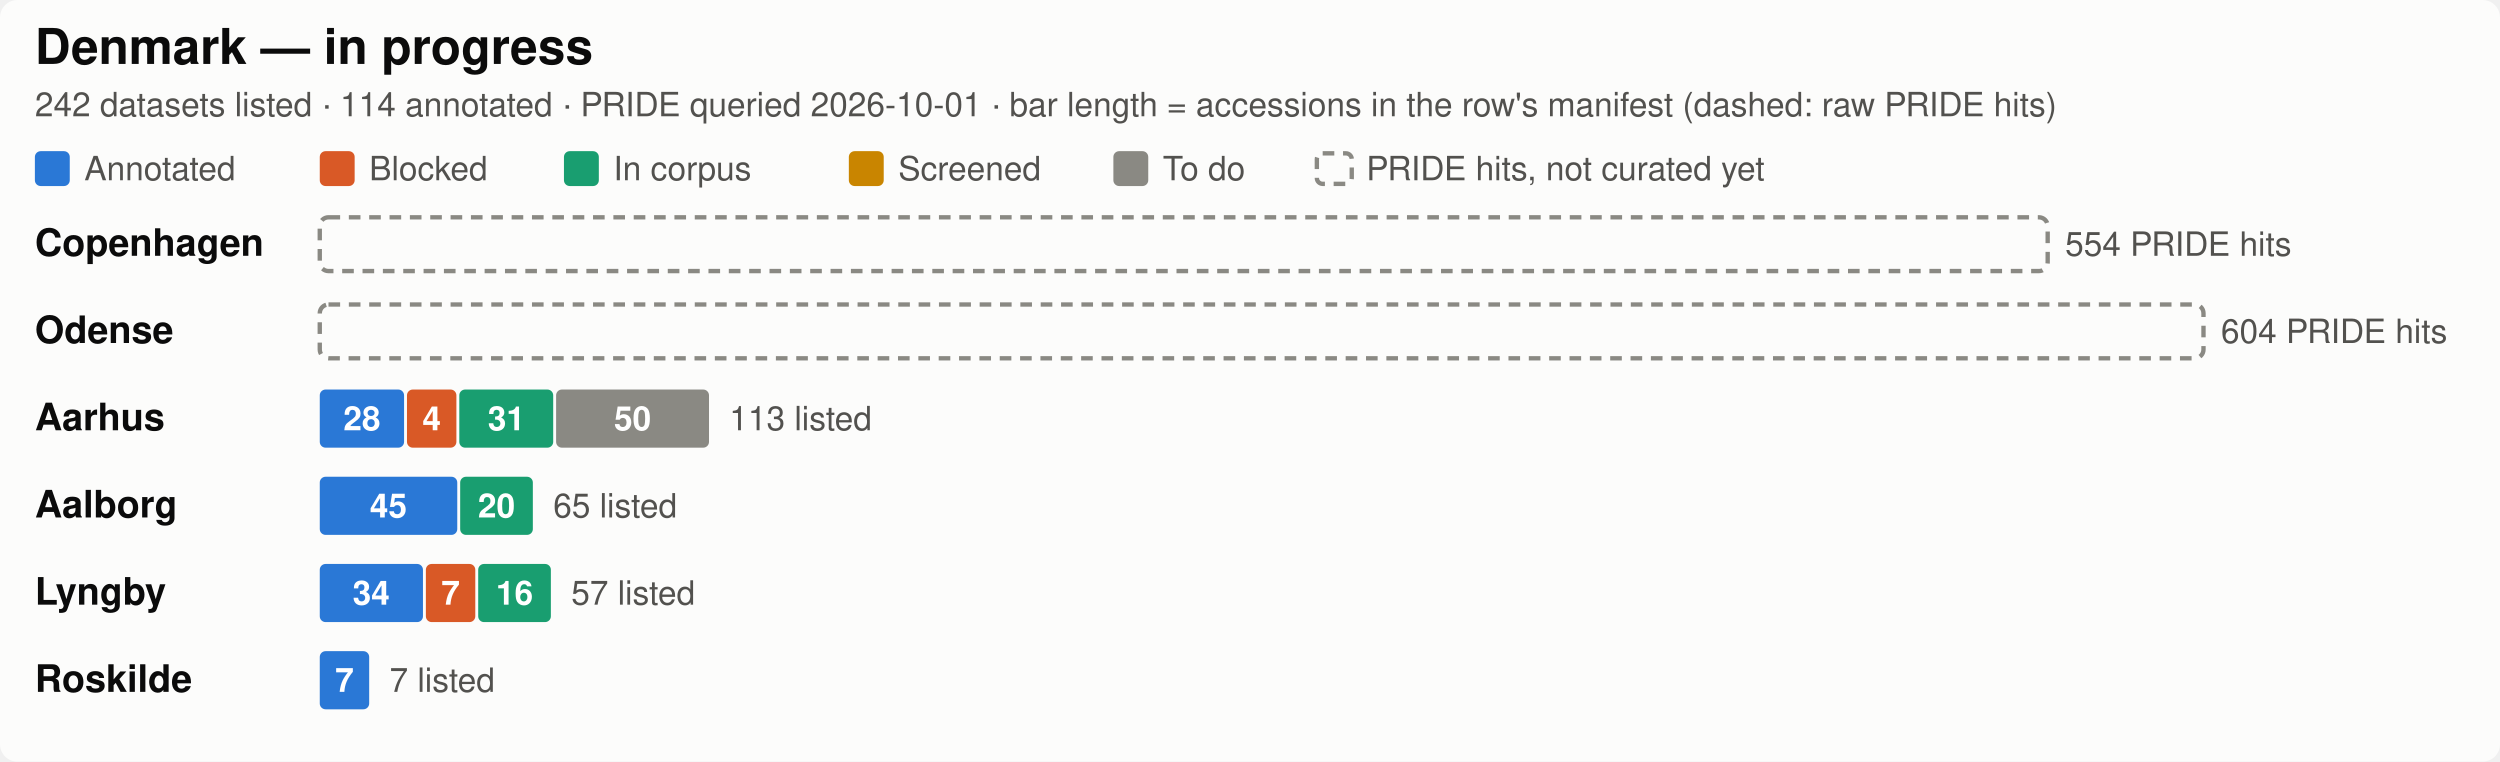
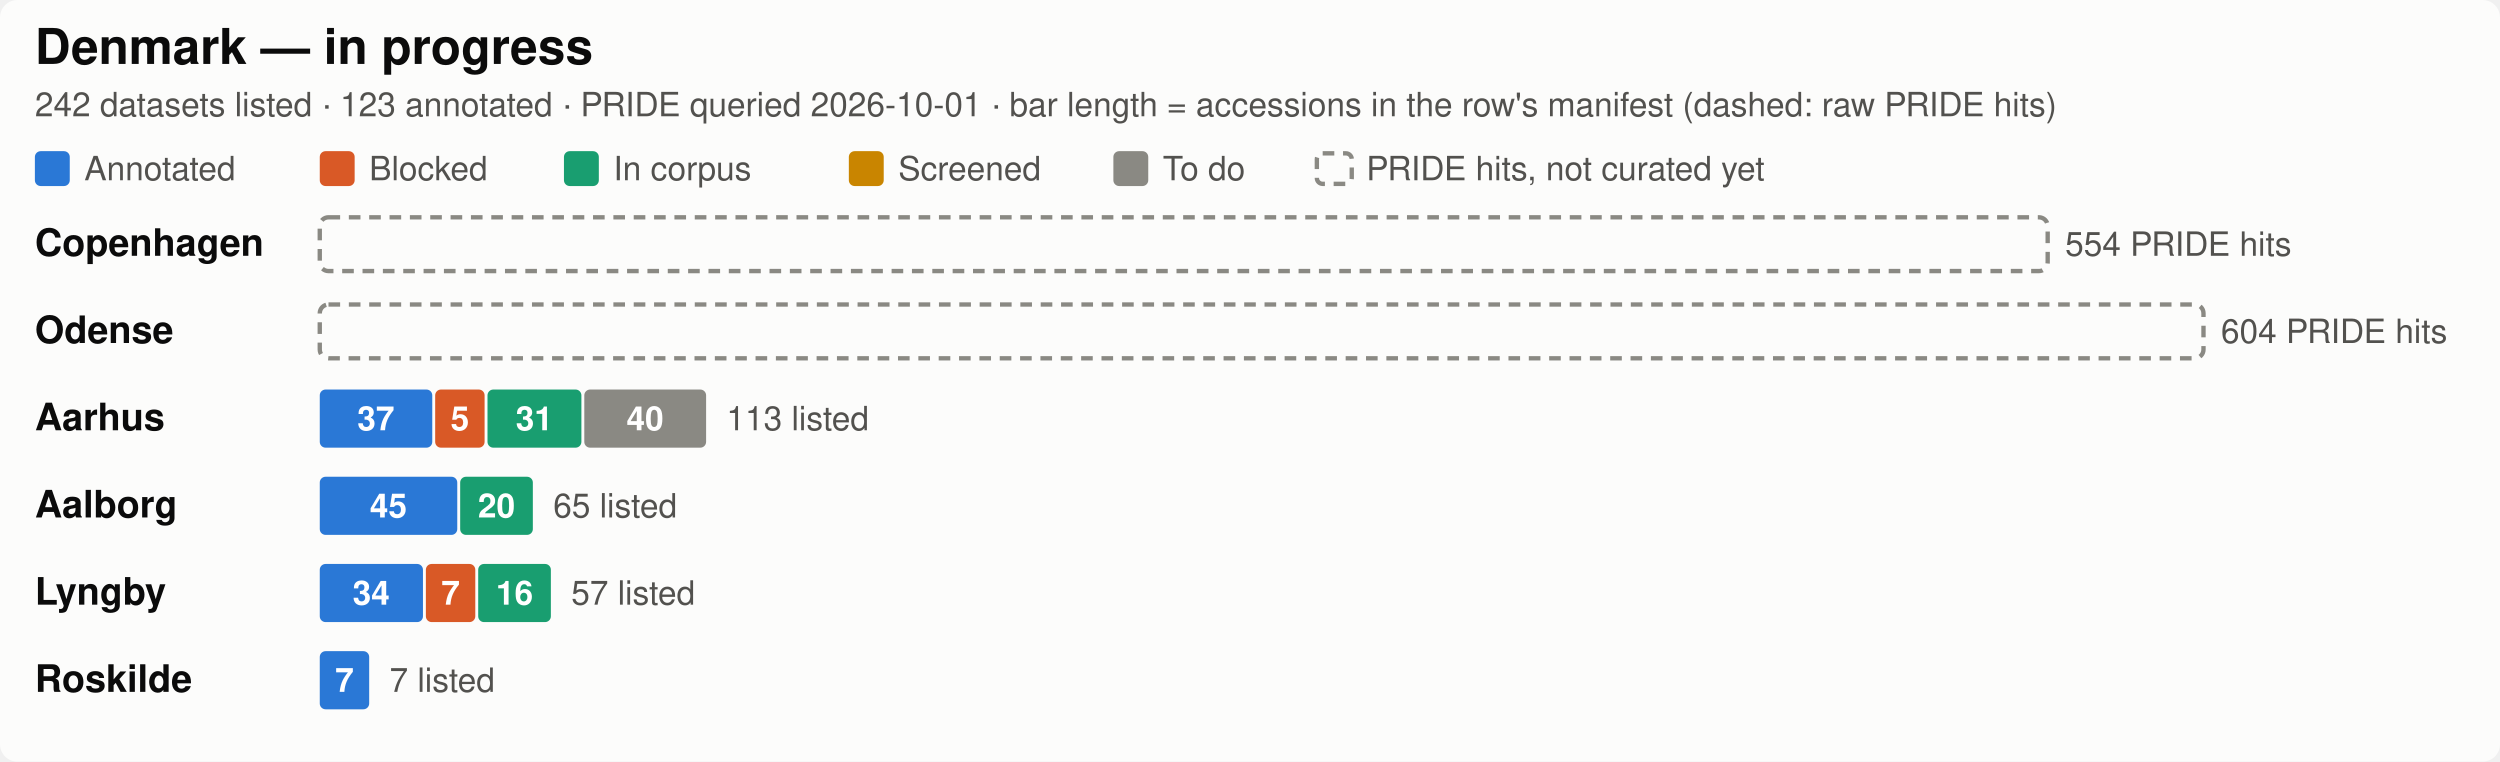
<svg xmlns="http://www.w3.org/2000/svg" width="860" height="262" viewBox="0 0 860 262" role="img" aria-label="Denmark SDRF progress by city">
  <style>
  .bg { fill: #fcfcfb; }
  .title { fill: #0b0b0b; font-size: 17px; font-weight: 600; }
  .city { fill: #0b0b0b; font-size: 13px; font-weight: 600; }
  .sub, .legend, .total { fill: #52514e; font-size: 11.5px; }
  .seg { font-size: 11.5px; font-weight: 600; fill: #ffffff; font-variant-numeric: tabular-nums; }
  .uncurated { fill: none; stroke: #8a8983; stroke-width: 1.5; stroke-dasharray: 4 3; }
  text { font-family: -apple-system, "Segoe UI", Helvetica, Arial, sans-serif; }
  .c-annotated { fill: #2a78d6; }
  .c-blocked { fill: #d95926; }
  .c-in_corpus { fill: #199e70; }
  .c-screened { fill: #c98500; }
  .c-todo { fill: #8a8983; }

  @media (prefers-color-scheme: dark) {
    .bg { fill: #1a1a19; }
    .title, .city { fill: #ffffff; }
    .sub, .legend, .total { fill: #c3c2b7; }
    .uncurated { stroke: #8f8e86; }
    .c-annotated { fill: #3987e5; }
    .c-blocked { fill: #d95926; }
    .c-in_corpus { fill: #199e70; }
    .c-screened { fill: #c98500; }
    .c-todo { fill: #6b6a65; }
  }
</style>
  <rect class="bg" width="860" height="262" rx="6" />
  <text class="title" x="12" y="22">Denmark — in progress</text>
-   <text class="sub" x="12" y="40">242 datasets listed · 114 annotated · PRIDE queried 2026-10-01 · bar length = accessions in the row's manifest (dashed: raw PRIDE hits)</text>
+   <text class="sub" x="12" y="40">242 datasets listed · 123 annotated · PRIDE queried 2026-10-01 · bar length = accessions in the row's manifest (dashed: raw PRIDE hits)</text>
  <rect class="c-annotated" fill="#2a78d6" x="12" y="52" width="12" height="12" rx="2" />
  <text class="legend" x="29" y="62">Annotated</text>
  <rect class="c-blocked" fill="#d95926" x="110" y="52" width="12" height="12" rx="2" />
  <text class="legend" x="127" y="62">Blocked</text>
  <rect class="c-in_corpus" fill="#199e70" x="194" y="52" width="12" height="12" rx="2" />
  <text class="legend" x="211" y="62">In corpus</text>
  <rect class="c-screened" fill="#c98500" x="292" y="52" width="12" height="12" rx="2" />
  <text class="legend" x="309" y="62">Screened</text>
  <rect class="c-todo" fill="#8a8983" x="383" y="52" width="12" height="12" rx="2" />
  <text class="legend" x="400" y="62">To do</text>
  <rect class="uncurated" fill="none" stroke="#8a8983" x="453" y="52.75" width="12" height="10.5" rx="2" />
  <text class="legend" x="470" y="62">PRIDE hits, not curated yet</text>
  <text class="city" x="12" y="88.0">Copenhagen</text>
  <rect class="uncurated" fill="none" stroke="#8a8983" x="110" y="74.75" width="594.4" height="18.5" rx="3" />
  <text class="total" x="710.4" y="88.0">554 PRIDE hits</text>
  <text class="city" x="12" y="118.0">Odense</text>
  <rect class="uncurated" fill="none" stroke="#8a8983" x="110" y="104.75" width="648.0" height="18.5" rx="3" />
  <text class="total" x="764.0" y="118.0">604 PRIDE hits</text>
  <text class="city" x="12" y="148.0">Aarhus</text>
-   <rect class="c-annotated" fill="#2a78d6" x="110.0" y="134" width="29.0" height="20" rx="2" />
-   <text class="seg" x="124.5" y="148.0" text-anchor="middle">28</text>
-   <rect class="c-blocked" fill="#d95926" x="140.0" y="134" width="17.0" height="20" rx="2" />
-   <text class="seg" x="148.5" y="148.0" text-anchor="middle">4</text>
-   <rect class="c-in_corpus" fill="#199e70" x="158.0" y="134" width="32.3" height="20" rx="2" />
-   <text class="seg" x="174.2" y="148.0" text-anchor="middle">31</text>
-   <rect class="c-todo" fill="#8a8983" x="191.3" y="134" width="52.6" height="20" rx="2" />
-   <text class="seg" x="217.6" y="148.0" text-anchor="middle">50</text>
-   <text class="total" x="250.9" y="148.0">113 listed</text>
+   <rect class="c-annotated" fill="#2a78d6" x="110.0" y="134" width="38.7" height="20" rx="2" />
+   <text class="seg" x="129.3" y="148.0" text-anchor="middle">37</text>
+   <rect class="c-blocked" fill="#d95926" x="149.7" y="134" width="17.0" height="20" rx="2" />
+   <text class="seg" x="158.2" y="148.0" text-anchor="middle">5</text>
+   <rect class="c-in_corpus" fill="#199e70" x="167.7" y="134" width="32.3" height="20" rx="2" />
+   <text class="seg" x="183.8" y="148.0" text-anchor="middle">31</text>
+   <rect class="c-todo" fill="#8a8983" x="201.0" y="134" width="41.9" height="20" rx="2" />
+   <text class="seg" x="221.9" y="148.0" text-anchor="middle">40</text>
+   <text class="total" x="249.9" y="148.0">113 listed</text>
  <text class="city" x="12" y="178.0">Aalborg</text>
  <rect class="c-annotated" fill="#2a78d6" x="110.0" y="164" width="47.3" height="20" rx="2" />
  <text class="seg" x="133.6" y="178.0" text-anchor="middle">45</text>
  <rect class="c-in_corpus" fill="#199e70" x="158.3" y="164" width="25.0" height="20" rx="2" />
  <text class="seg" x="170.8" y="178.0" text-anchor="middle">20</text>
  <text class="total" x="190.3" y="178.0">65 listed</text>
  <text class="city" x="12" y="208.0">Lyngby</text>
  <rect class="c-annotated" fill="#2a78d6" x="110.0" y="194" width="35.5" height="20" rx="2" />
  <text class="seg" x="127.7" y="208.0" text-anchor="middle">34</text>
  <rect class="c-blocked" fill="#d95926" x="146.5" y="194" width="17.0" height="20" rx="2" />
  <text class="seg" x="155.0" y="208.0" text-anchor="middle">7</text>
  <rect class="c-in_corpus" fill="#199e70" x="164.5" y="194" width="25.0" height="20" rx="2" />
  <text class="seg" x="177.0" y="208.0" text-anchor="middle">16</text>
  <text class="total" x="196.5" y="208.0">57 listed</text>
  <text class="city" x="12" y="238.0">Roskilde</text>
  <rect class="c-annotated" fill="#2a78d6" x="110.0" y="224" width="17.0" height="20" rx="2" />
  <text class="seg" x="118.5" y="238.0" text-anchor="middle">7</text>
  <text class="total" x="134.0" y="238.0">7 listed</text>
</svg>
